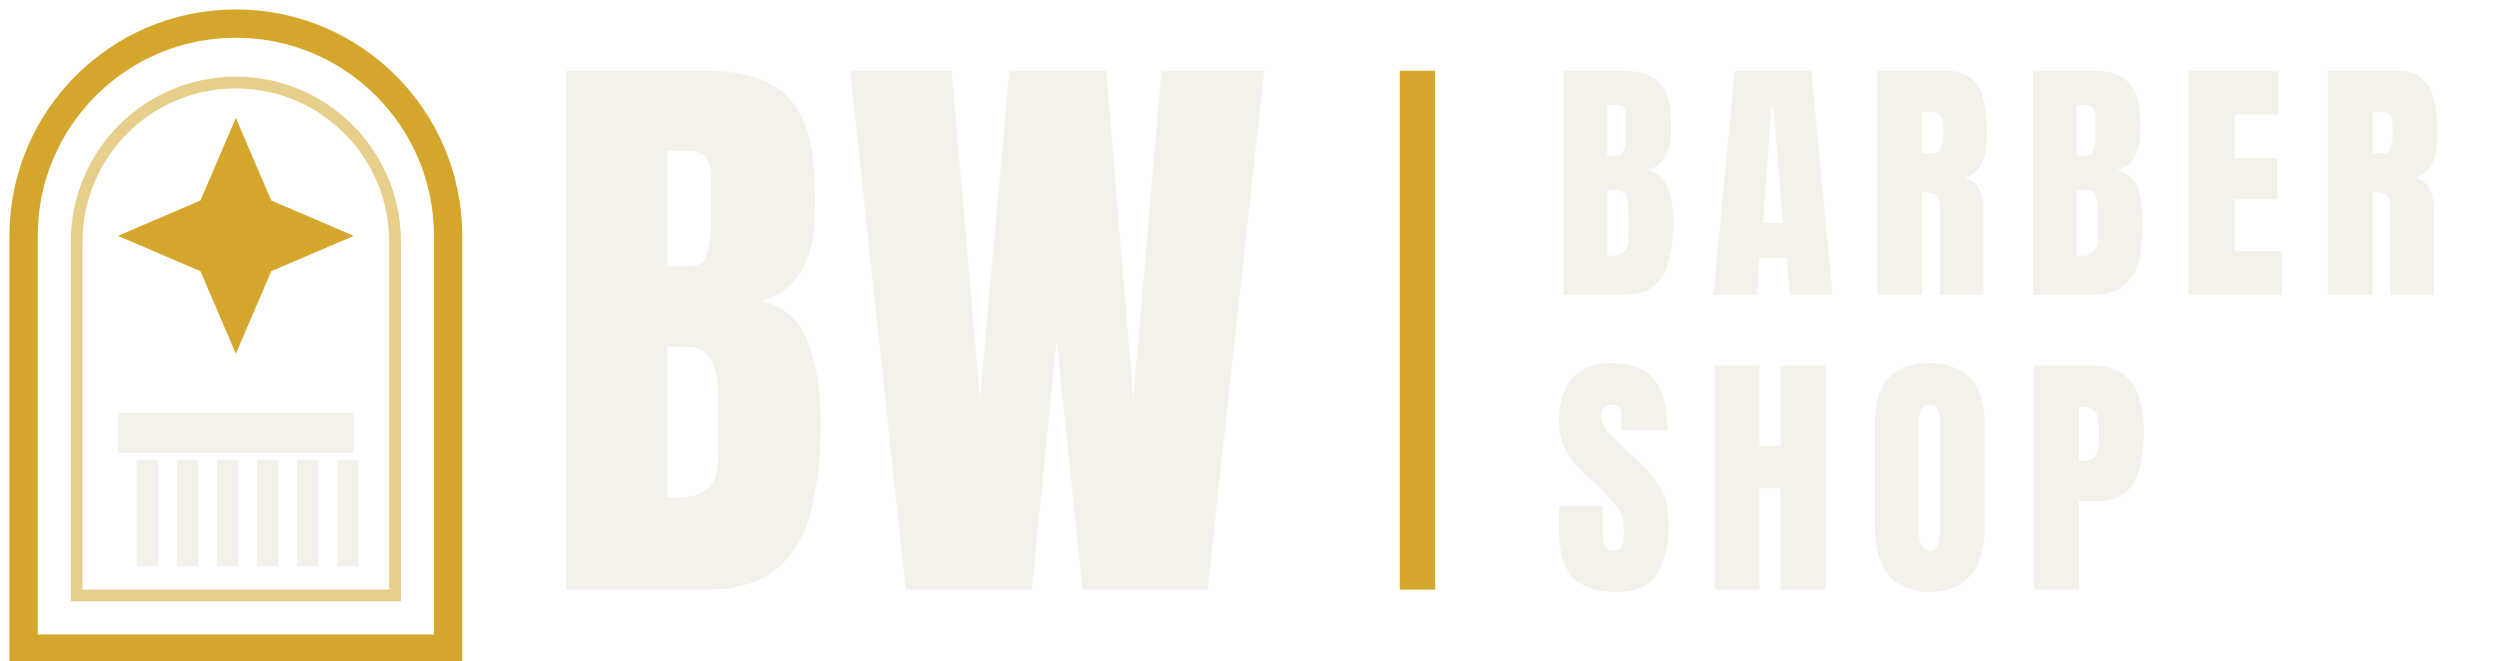
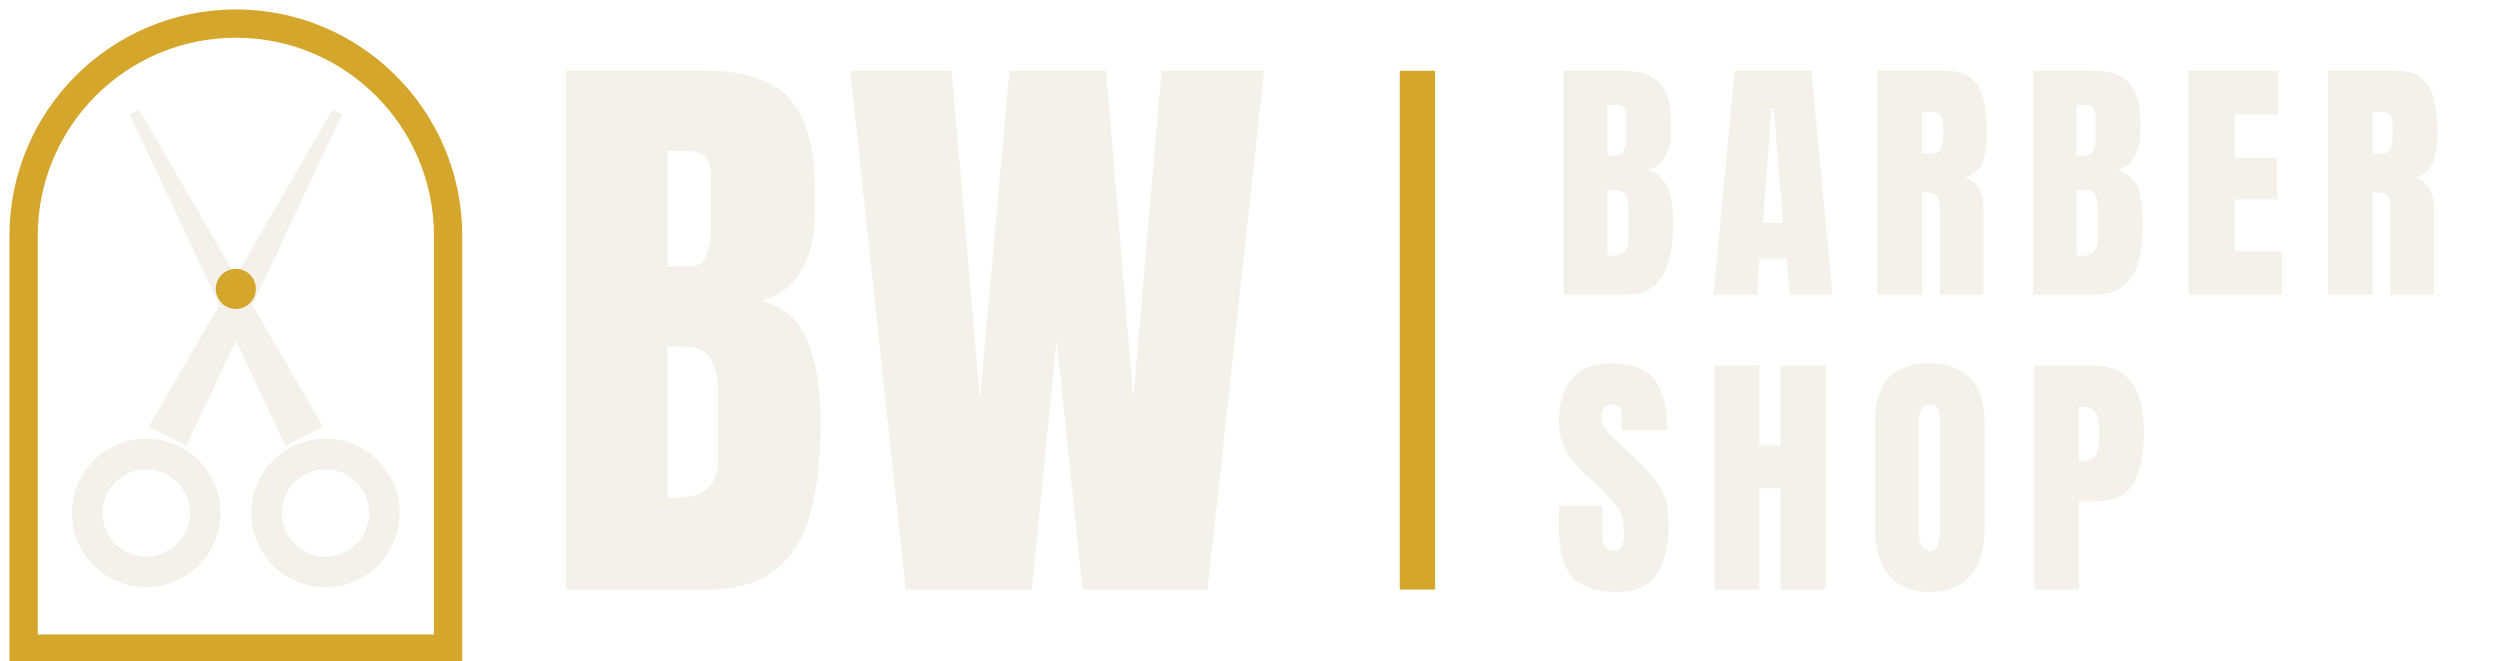
<svg xmlns="http://www.w3.org/2000/svg" viewBox="0 0 212 56" width="424" height="112" role="img" aria-label="BW Barber Shop">
  <path d="M2 55V20A18 18 0 0 1 38 20V55Z" fill="none" stroke="#D4A72C" stroke-width="2.4" />
-   <path d="M6.5 50.5V20.5A13.5 13.5 0 0 1 33.5 20.5V50.5Z" fill="none" stroke="#D4A72C" stroke-width="1" opacity=".55" />
-   <path d="M20 10 23 17 30 20 23 23 20 30 17 23 10 20 17 17Z" fill="#D4A72C" />
-   <rect x="10" y="35" width="20" height="3.4" fill="#F4F1EA" />
-   <rect x="11.6" y="39" width="1.8" height="9" fill="#F4F1EA" />
-   <rect x="15.0" y="39" width="1.8" height="9" fill="#F4F1EA" />
-   <rect x="18.4" y="39" width="1.8" height="9" fill="#F4F1EA" />
-   <rect x="21.8" y="39" width="1.8" height="9" fill="#F4F1EA" />
-   <rect x="25.2" y="39" width="1.8" height="9" fill="#F4F1EA" />
-   <rect x="28.6" y="39" width="1.8" height="9" fill="#F4F1EA" />
+   <path d="M15.8 37.8 L29.0 9.7 L28.2 9.3 L12.6 36.2Z" fill="#F4F1EA" />
+   <path d="M27.4 36.2 L11.8 9.3 L11.0 9.7 L24.2 37.8Z" fill="#F4F1EA" />
+   <circle cx="12.4" cy="43.5" r="5" fill="none" stroke="#F4F1EA" stroke-width="2.6" />
+   <circle cx="27.6" cy="43.5" r="5" fill="none" stroke="#F4F1EA" stroke-width="2.6" />
+   <circle cx="20" cy="24.5" r="1.7" fill="#D4A72C" />
  <g transform="translate(46 6)">
    <path fill="#F4F1EA" d="M2 44V0H13.9Q18.7 0 20.9 2.3Q23.1 4.7 23.1 10V12Q23.1 15.1 21.9 17Q20.8 18.9 18.6 19.5Q21.5 20.3 22.5 23Q23.6 25.8 23.6 29.8Q23.6 34 22.8 37.2Q22 40.5 19.9 42.2Q17.8 44 13.9 44ZM10.6 16.6H12.4Q13.6 16.6 13.9 15.6Q14.3 14.7 14.3 13.3V8.9Q14.3 6.8 12.4 6.8H10.6ZM11.4 36.2Q14.9 36.2 14.9 33V27.5Q14.9 25.6 14.3 24.5Q13.7 23.4 12.2 23.4H10.6V36.2Q11.1 36.2 11.4 36.2Z M30.8 44 26.1 0H34.7L37.1 27.8L39.6 0H47.8L50.1 27.8L52.5 0H61.2L56.4 44H45.8L43.6 22.8L41.5 44Z M86.6 19V0H91.7Q93.8 0 94.7 1Q95.7 2 95.7 4.3V5.2Q95.7 6.5 95.2 7.3Q94.7 8.2 93.7 8.4Q95 8.8 95.4 9.9Q95.9 11.1 95.9 12.9Q95.9 14.7 95.5 16.1Q95.2 17.5 94.3 18.2Q93.4 19 91.7 19ZM90.3 7.2H91Q91.6 7.2 91.7 6.7Q91.9 6.3 91.9 5.8V3.9Q91.9 2.9 91.1 2.9H90.3ZM90.6 15.7Q92.1 15.7 92.1 14.2V11.9Q92.1 11.1 91.9 10.6Q91.6 10.1 91 10.1H90.3V15.6Q90.5 15.7 90.6 15.7Z M99.3 19 101.1 0H107.6L109.4 19H105.8L105.5 15.9H103.2L103 19ZM103.5 12.9H105.2L104.4 3.2H104.2Z M113.2 19V0H119Q120.5 0 121.2 0.7Q122 1.3 122.2 2.5Q122.5 3.7 122.5 5.3Q122.5 6.9 122.1 7.8Q121.7 8.7 120.6 9.1Q121.5 9.3 121.8 10Q122.2 10.7 122.2 11.8V19H118.5V11.6Q118.5 10.7 118.1 10.5Q117.8 10.3 117 10.3V19ZM117 7H118Q118.8 7 118.8 5.3Q118.8 4.2 118.6 3.9Q118.4 3.5 117.9 3.5H117Z M126.4 19V0H131.5Q133.6 0 134.5 1Q135.5 2 135.5 4.3V5.2Q135.5 6.5 135 7.3Q134.5 8.2 133.5 8.4Q134.8 8.8 135.3 9.9Q135.7 11.1 135.7 12.9Q135.7 14.7 135.4 16.1Q135 17.5 134.1 18.2Q133.2 19 131.5 19ZM130.1 7.2H130.9Q131.4 7.2 131.5 6.7Q131.7 6.3 131.7 5.8V3.9Q131.7 2.9 130.9 2.9H130.1ZM130.5 15.7Q131.9 15.7 131.9 14.2V11.9Q131.9 11.1 131.7 10.6Q131.5 10.1 130.8 10.1H130.1V15.6Q130.3 15.7 130.5 15.7Z M139.6 19V0H147.2V3.7H143.5V7.4H147.1V10.9H143.5V15.3H147.5V19Z M151.4 19V0H157.2Q158.7 0 159.4 0.7Q160.2 1.3 160.4 2.5Q160.7 3.7 160.7 5.3Q160.7 6.9 160.3 7.8Q159.9 8.7 158.8 9.1Q159.7 9.3 160 10Q160.4 10.7 160.4 11.8V19H156.7V11.6Q156.7 10.7 156.3 10.5Q156 10.3 155.2 10.3V19ZM155.2 7H156.2Q156.9 7 156.9 5.3Q156.9 4.2 156.8 3.9Q156.6 3.5 156.1 3.5H155.2Z M91.1 44.2Q88.5 44.2 87.3 42.9Q86.2 41.6 86.2 38.8V36.9H89.9V39.3Q89.9 39.9 90.1 40.3Q90.3 40.7 90.8 40.7Q91.3 40.7 91.5 40.4Q91.7 40.1 91.7 39.4Q91.7 38.5 91.6 37.9Q91.4 37.3 91 36.8Q90.5 36.3 89.8 35.5L88.1 33.9Q86.2 32.1 86.2 29.8Q86.2 27.4 87.3 26.1Q88.4 24.8 90.6 24.8Q93.2 24.8 94.3 26.2Q95.4 27.6 95.4 30.5H91.5V29.1Q91.5 28.8 91.3 28.5Q91.1 28.3 90.7 28.3Q90.2 28.3 90 28.6Q89.8 28.8 89.8 29.2Q89.8 29.6 90 30.1Q90.2 30.6 90.9 31.2L93.1 33.3Q93.7 33.9 94.3 34.6Q94.8 35.3 95.2 36.2Q95.5 37.1 95.5 38.5Q95.5 41.1 94.5 42.7Q93.5 44.2 91.1 44.2Z M99.4 44V25H103.2V31.8H105V25H108.8V44H105V35.4H103.2V44Z M117.6 44.2Q115.4 44.2 114.2 42.8Q113 41.4 113 38.8V29.8Q113 27.4 114.1 26.1Q115.3 24.8 117.6 24.8Q119.9 24.8 121.1 26.1Q122.3 27.4 122.3 29.8V38.8Q122.3 41.4 121.1 42.8Q119.9 44.2 117.6 44.2ZM117.7 40.7Q118.5 40.7 118.5 39V29.7Q118.5 28.3 117.7 28.3Q116.7 28.3 116.7 29.8V39Q116.7 39.9 117 40.3Q117.2 40.7 117.7 40.7Z M126.5 44V25H131.5Q133.1 25 134 25.7Q135 26.4 135.4 27.7Q135.8 29 135.8 30.8Q135.8 32.5 135.4 33.8Q135.1 35.1 134.2 35.8Q133.4 36.5 131.8 36.5H130.3V44ZM130.3 33.1H130.5Q131.5 33.1 131.8 32.5Q132 31.9 132 30.7Q132 29.6 131.8 29.1Q131.5 28.5 130.7 28.5H130.3Z" />
    <rect x="72.7" y="0" width="3" height="44" fill="#D4A72C" />
  </g>
</svg>
